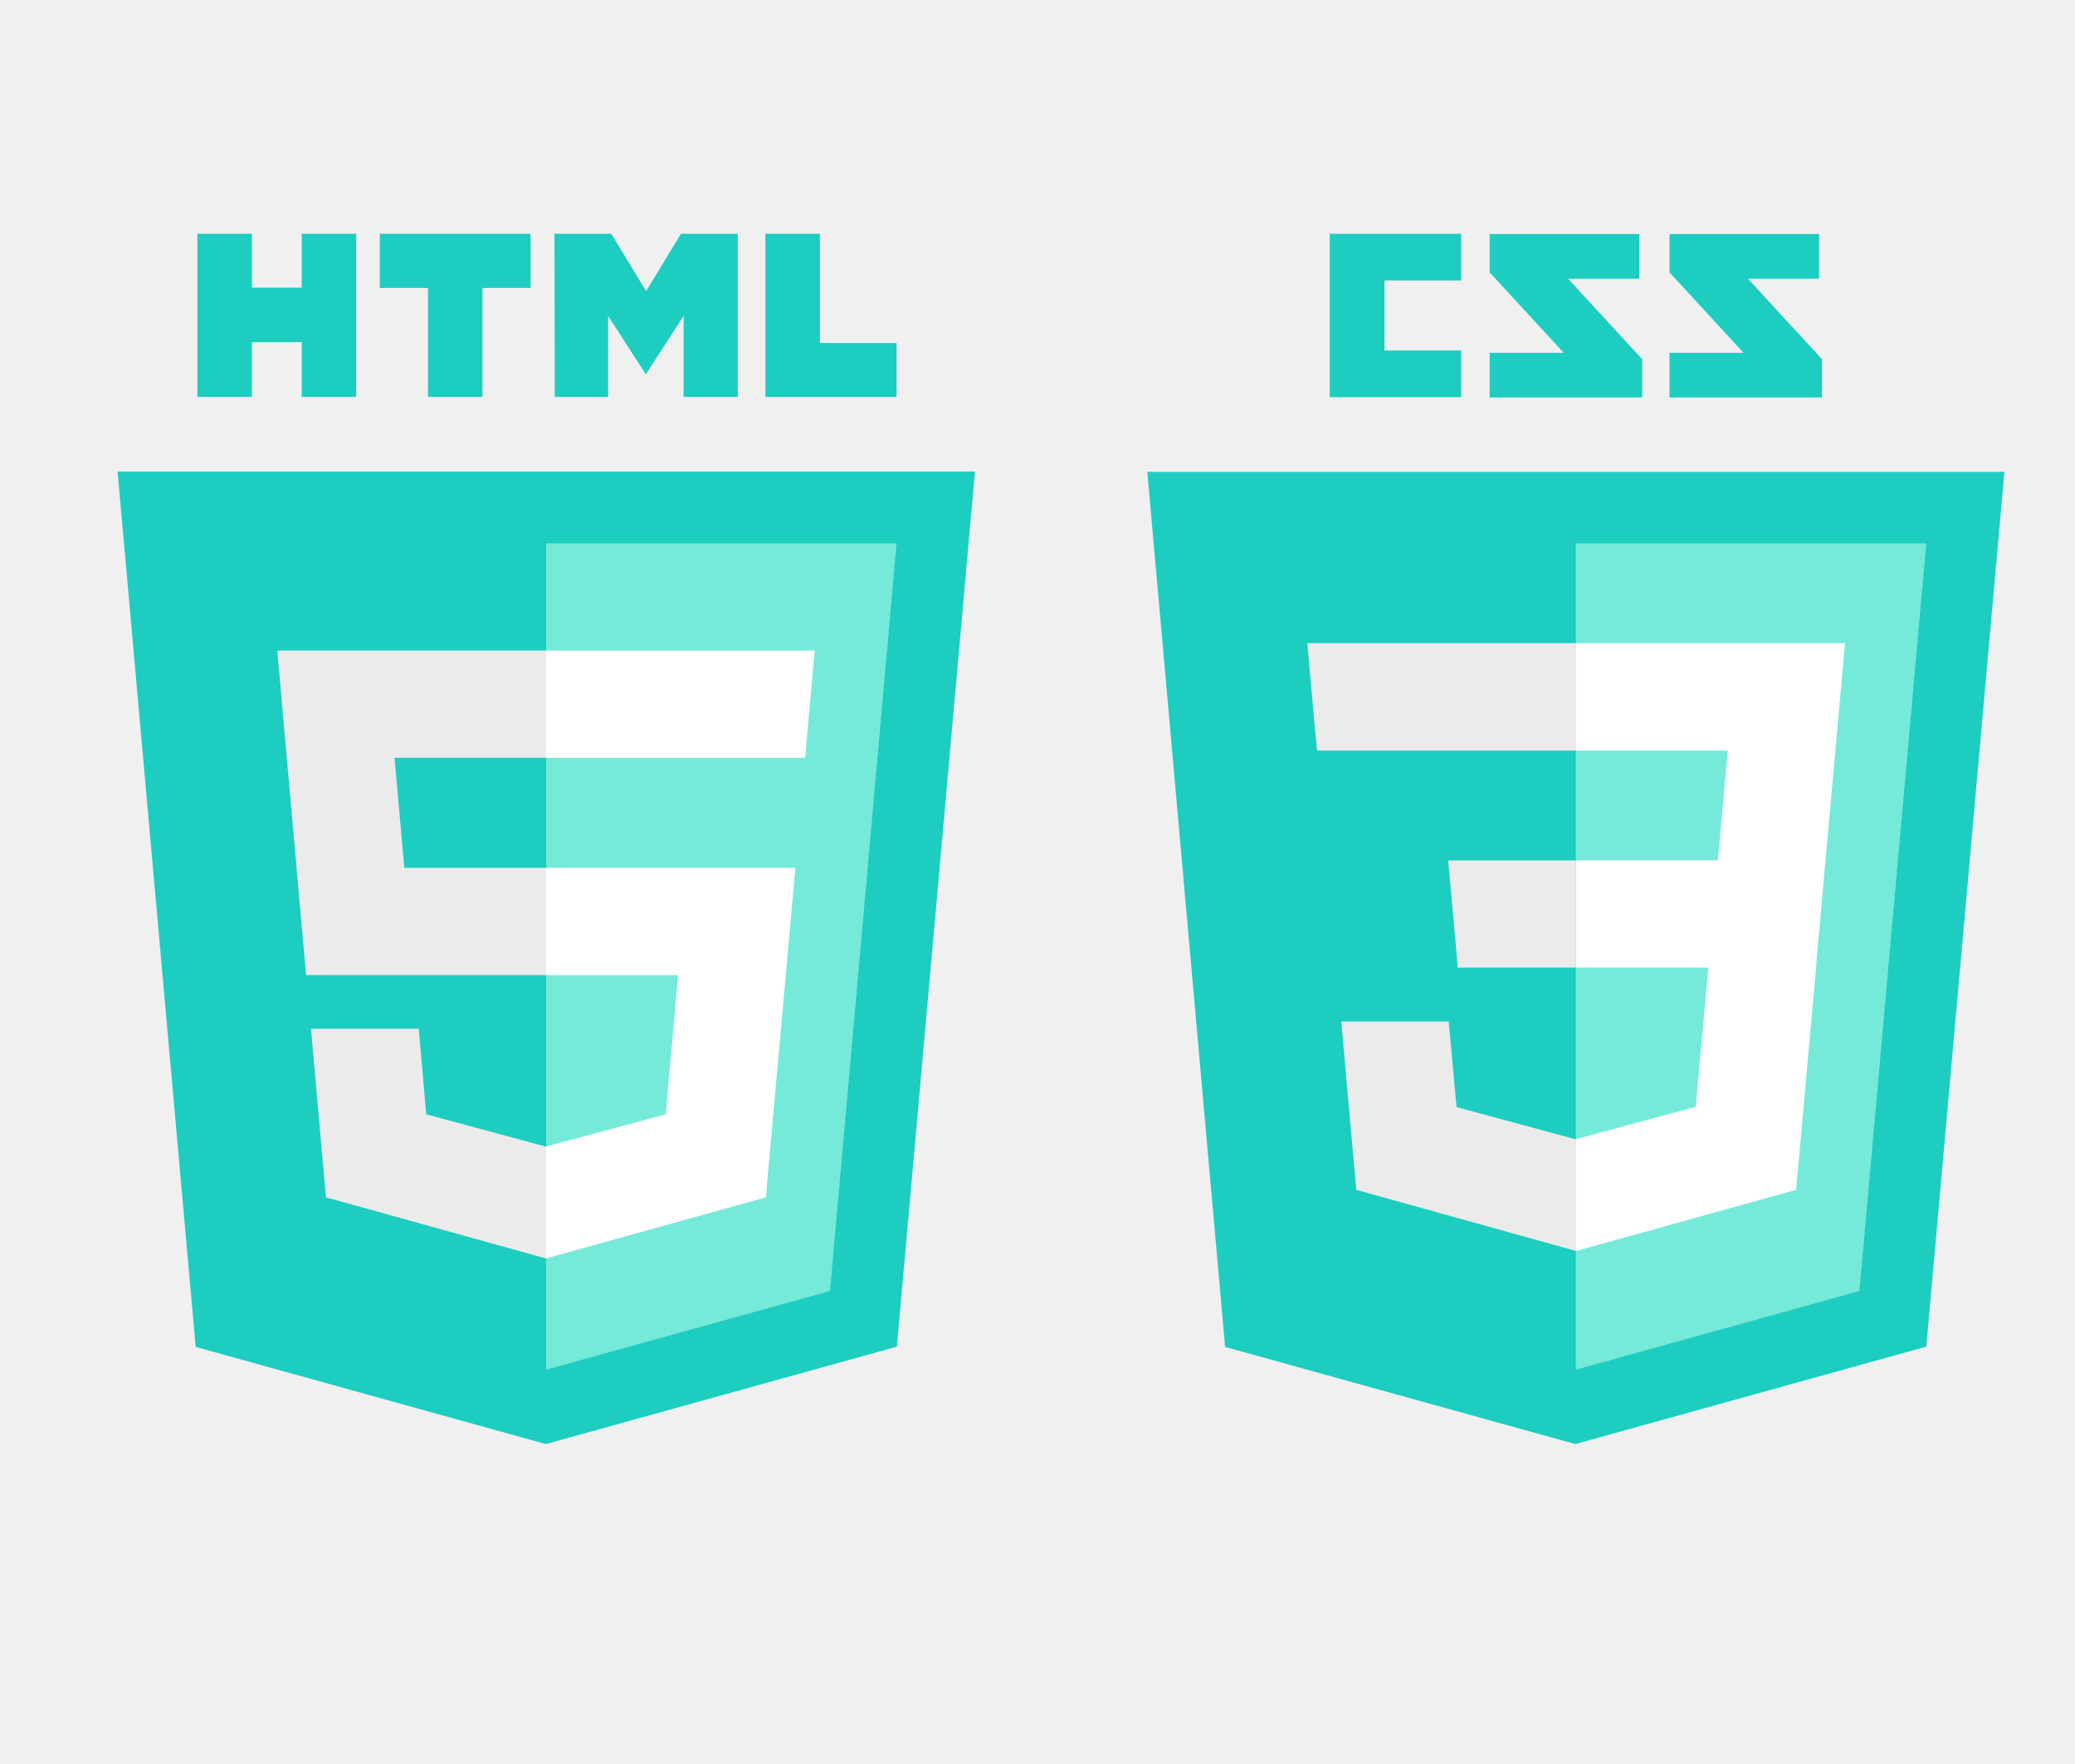
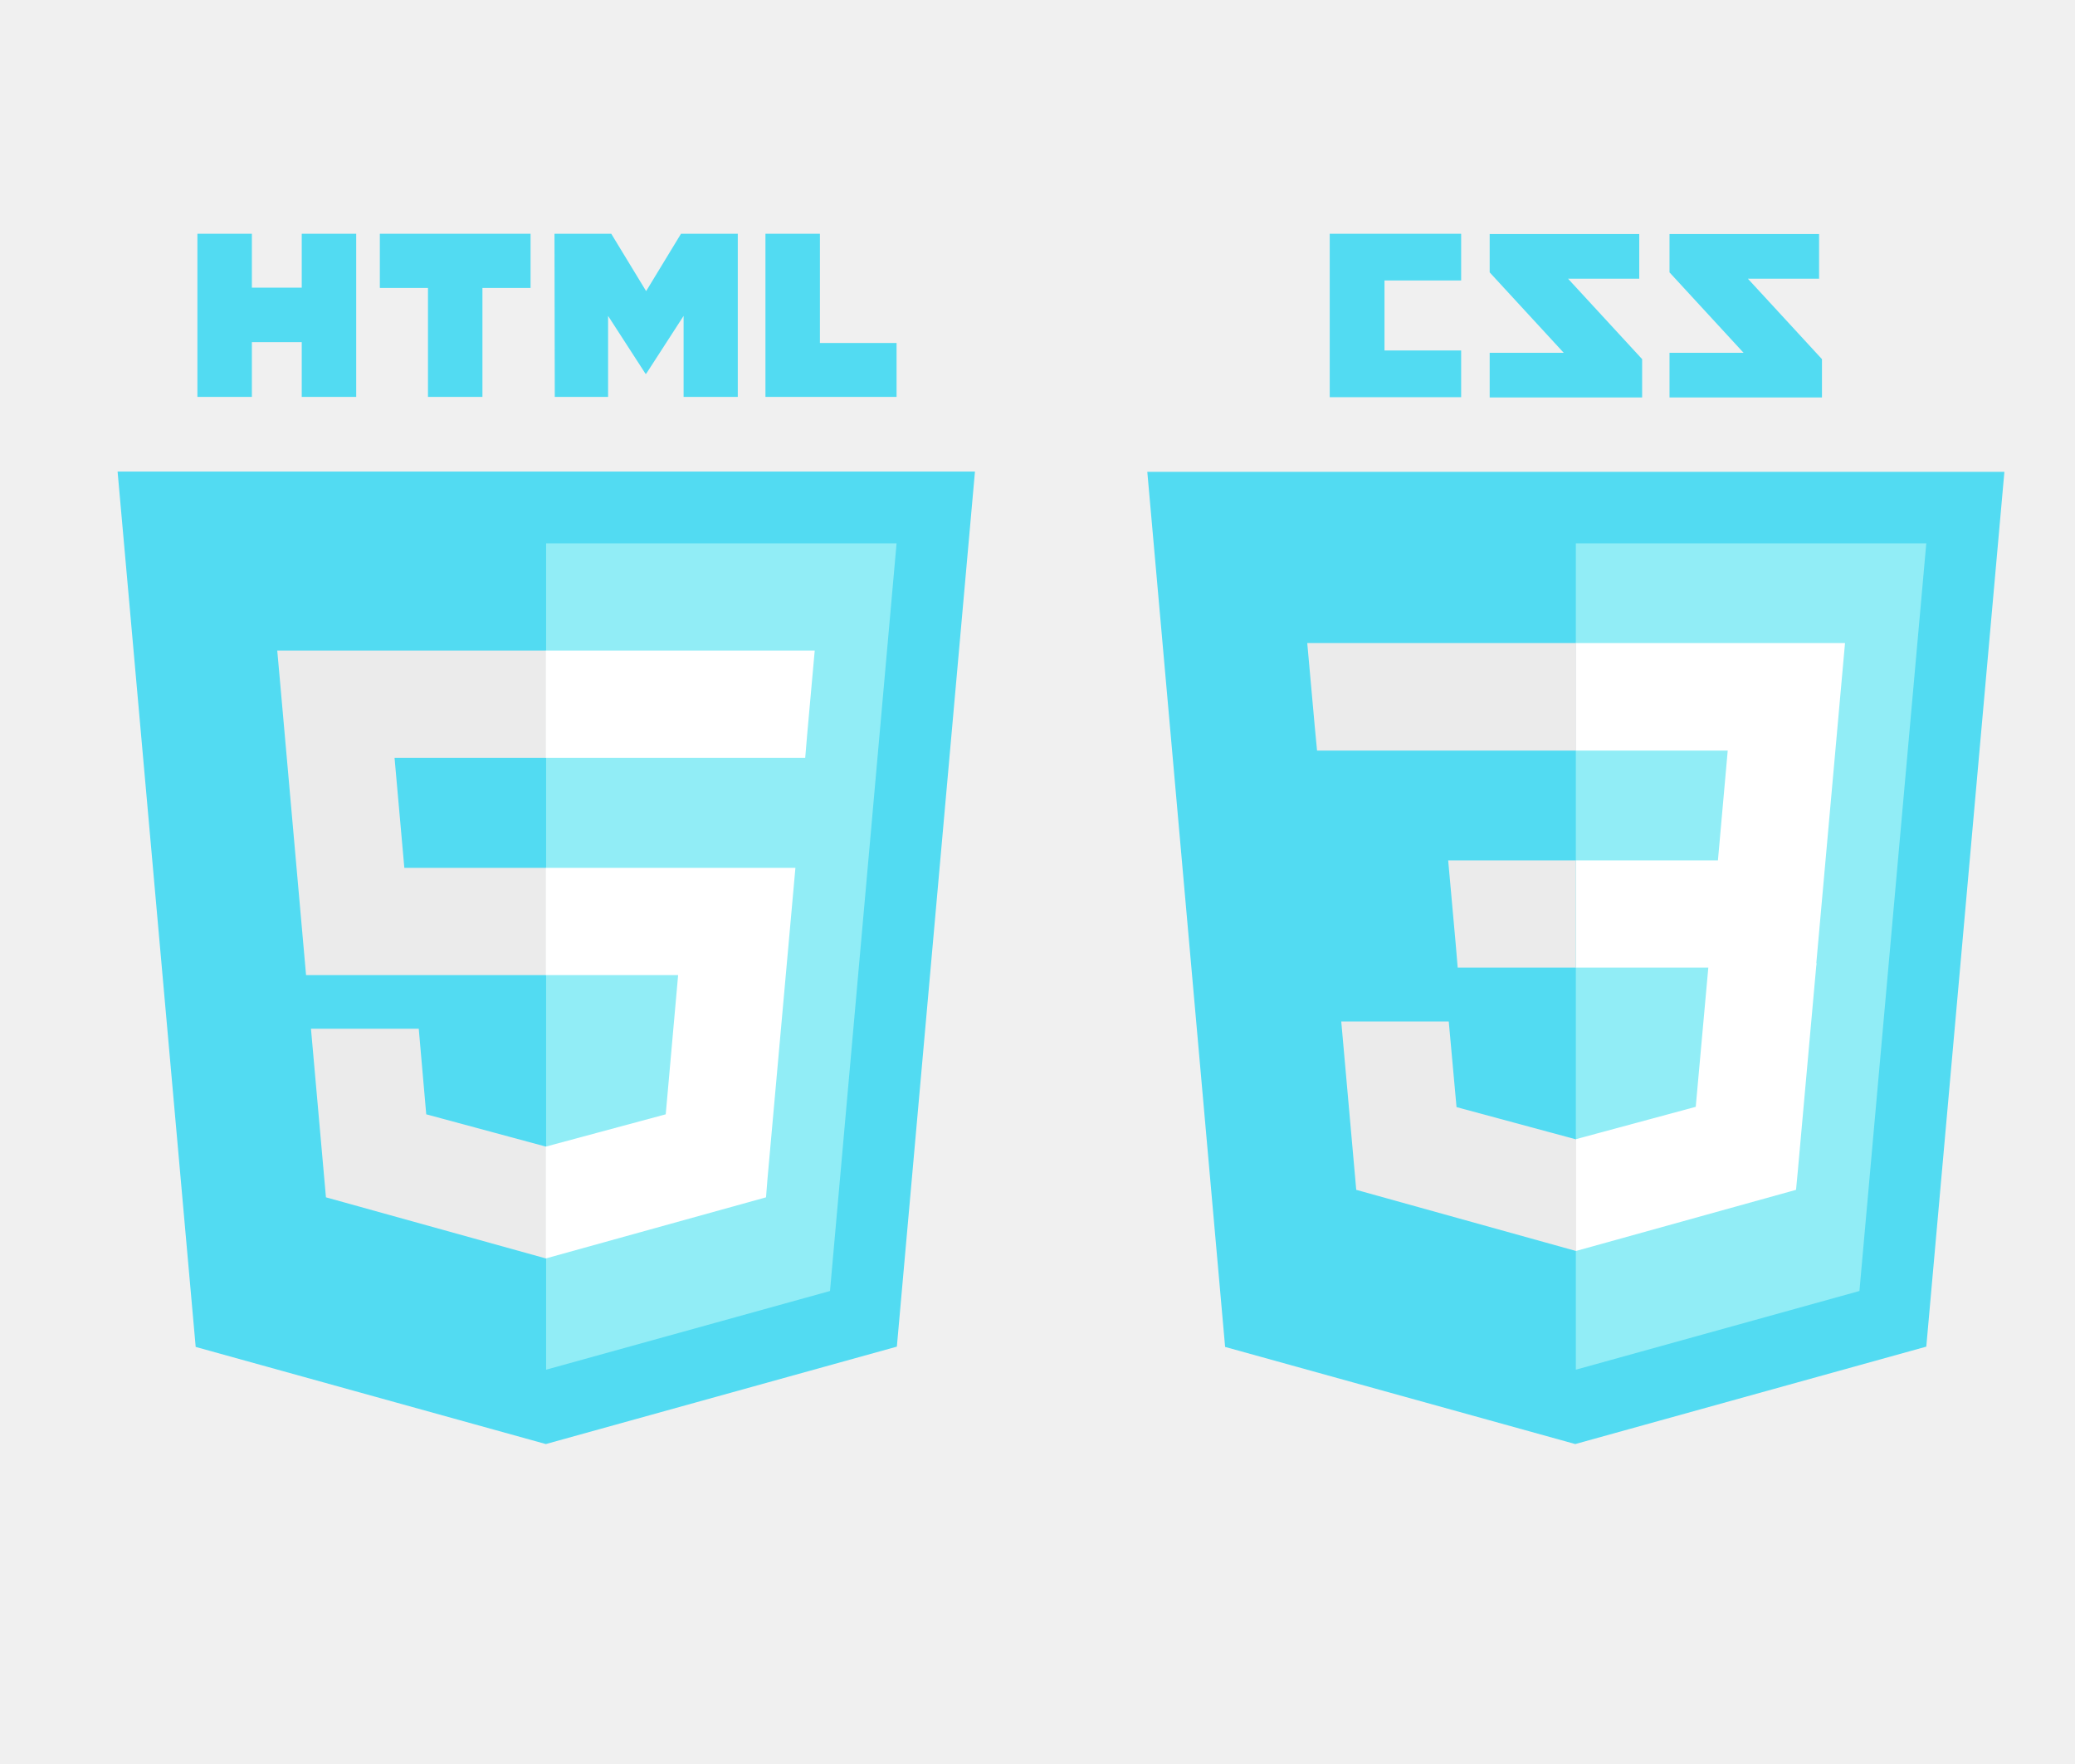
<svg xmlns="http://www.w3.org/2000/svg" version="1.1" id="Layer_1" x="0px" y="0px" viewBox="400 -256 720 612" enable-background="new 400 -256 720 612" xml:space="preserve">
  <g>
-     <polygon fill="#1CCDC0" points="467.9,211.3 440.8,-92.4 738.3,-92.4 711.2,211.2 589.4,245  " />
-     <polygon fill="#75EAD9" points="589.5,219.2 688,191.9 711.1,-67.5 589.5,-67.5  " />
+     <polygon fill="#52dbf2" points="467.9,211.3 440.8,-92.4 738.3,-92.4 711.2,211.2 589.4,245  " />
+     <polygon fill="#91edf6" points="589.5,219.2 688,191.9 711.1,-67.5 589.5,-67.5  " />
    <polygon fill="#EBEBEB" points="589.5,45.1 540.3,45.1 536.9,6.9 589.5,6.9 589.5,-30.3 589.4,-30.3 496.2,-30.3 497.1,-20.3    506.2,82.3 589.5,82.3  " />
    <polygon fill="#EBEBEB" points="589.5,141.8 589.4,141.8 547.9,130.6 545.3,100.9 525.1,100.9 507.9,100.9 513.1,159.4    589.4,180.6 589.5,180.5  " />
-     <path fill="#1CCDC0" d="M468.5-174.9h18.9v18.7h17.3v-18.7h18.9v56.6h-18.9v-19h-17.3v19h-18.9V-174.9L468.5-174.9z" />
-     <path fill="#1CCDC0" d="M548.5-156.1h-16.7v-18.8h52.3v18.8h-16.7v37.8h-18.9L548.5-156.1L548.5-156.1z" />
-     <path fill="#1CCDC0" d="M592.4-174.9h19.7l12.1,19.9l12.1-19.9h19.7v56.6h-18.8v-28.1l-13,20.1H624l-13-20.1v28.1h-18.5   L592.4-174.9L592.4-174.9z" />
-     <path fill="#1CCDC0" d="M665.6-174.9h18.9v37.9h26.6v18.7h-45.5L665.6-174.9L665.6-174.9z" />
+     <path fill="#52dbf2" d="M468.5-174.9h18.9v18.7h17.3v-18.7h18.9v56.6h-18.9v-19h-17.3v19h-18.9V-174.9L468.5-174.9z" />
+     <path fill="#52dbf2" d="M548.5-156.1h-16.7v-18.8h52.3v18.8h-16.7v37.8h-18.9L548.5-156.1L548.5-156.1z" />
+     <path fill="#52dbf2" d="M592.4-174.9h19.7l12.1,19.9l12.1-19.9h19.7v56.6h-18.8v-28.1l-13,20.1H624l-13-20.1v28.1h-18.5   L592.4-174.9L592.4-174.9z" />
+     <path fill="#52dbf2" d="M665.6-174.9h18.9v37.9h26.6v18.7h-45.5L665.6-174.9L665.6-174.9z" />
    <polygon fill="#FFFFFF" points="589.4,45.1 589.4,82.3 635.3,82.3 631,130.6 589.4,141.8 589.4,180.6 665.8,159.4 666.3,153.1    675.1,55.1 676,45.1 665.9,45.1  " />
    <polygon fill="#FFFFFF" points="589.4,-30.3 589.4,-7.2 589.4,6.9 589.4,6.9 679.2,6.9 679.2,6.9 679.4,6.9 680.1,-1.4    681.8,-20.3 682.7,-30.3  " />
  </g>
  <g>
-     <path fill="#1CCDC0" d="M1031.2-159.3h-24.7l25.7,27.9v13.3h-52.9v-15.5h25.7l-25.7-27.9v-13.3h51.9V-159.3L1031.2-159.3z    M968.8-159.3h-24.7l25.7,27.9v13.3h-52.9v-15.5h25.7l-25.7-27.9v-13.3h51.9L968.8-159.3L968.8-159.3z M907-158.7h-26.6v24.3H907   v16.2h-45.6v-56.7H907V-158.7z" />
+     <path fill="#52dbf2" d="M1031.2-159.3h-24.7l25.7,27.9v13.3h-52.9v-15.5h25.7l-25.7-27.9v-13.3h51.9V-159.3L1031.2-159.3z    M968.8-159.3h-24.7l25.7,27.9v13.3h-52.9v-15.5h25.7l-25.7-27.9v-13.3h51.9L968.8-159.3L968.8-159.3z M907-158.7h-26.6v24.3H907   v16.2h-45.6v-56.7H907V-158.7z" />
  </g>
-   <polygon fill="#1CCDC0" points="825.1,211.3 798.1,-92.3 1095.5,-92.3 1068.4,211.2 946.6,245 " />
-   <polygon fill="#75EAD9" points="946.8,219.2 1045.2,191.9 1068.4,-67.5 946.8,-67.5 " />
+   <polygon fill="#52dbf2" points="825.1,211.3 798.1,-92.3 1095.5,-92.3 1068.4,211.2 946.6,245 " />
+   <polygon fill="#91edf6" points="946.8,219.2 1045.2,191.9 1068.4,-67.5 946.8,-67.5 " />
  <g>
    <polygon fill="#FFFFFF" points="946.8,42.5 996.1,42.5 999.5,4.4 946.8,4.4 946.8,-32.9 946.9,-32.9 1040.2,-32.9 1039.3,-22.9    1030.1,79.7 946.8,79.7  " />
    <polygon fill="#EBEBEB" points="947,139.2 946.9,139.3 905.4,128.1 902.7,98.4 882.6,98.4 865.4,98.4 870.6,156.8 946.8,178    947,177.9  " />
    <polygon fill="#FFFFFF" points="992.9,78.2 988.4,128 946.9,139.2 946.9,178 1023.2,156.8 1023.8,150.5 1030.3,78.2  " />
    <polygon fill="#EBEBEB" points="946.9,-32.9 946.9,-9.7 946.9,4.3 946.9,4.4 857.1,4.4 857.1,4.4 857,4.4 856.2,-4 854.5,-22.9    853.6,-32.9  " />
    <polygon fill="#EBEBEB" points="946.8,42.5 946.8,65.6 946.8,79.6 946.8,79.7 906,79.7 906,79.7 905.8,79.7 905.1,71.4 903.4,52.5    902.5,42.5  " />
  </g>
</svg>
